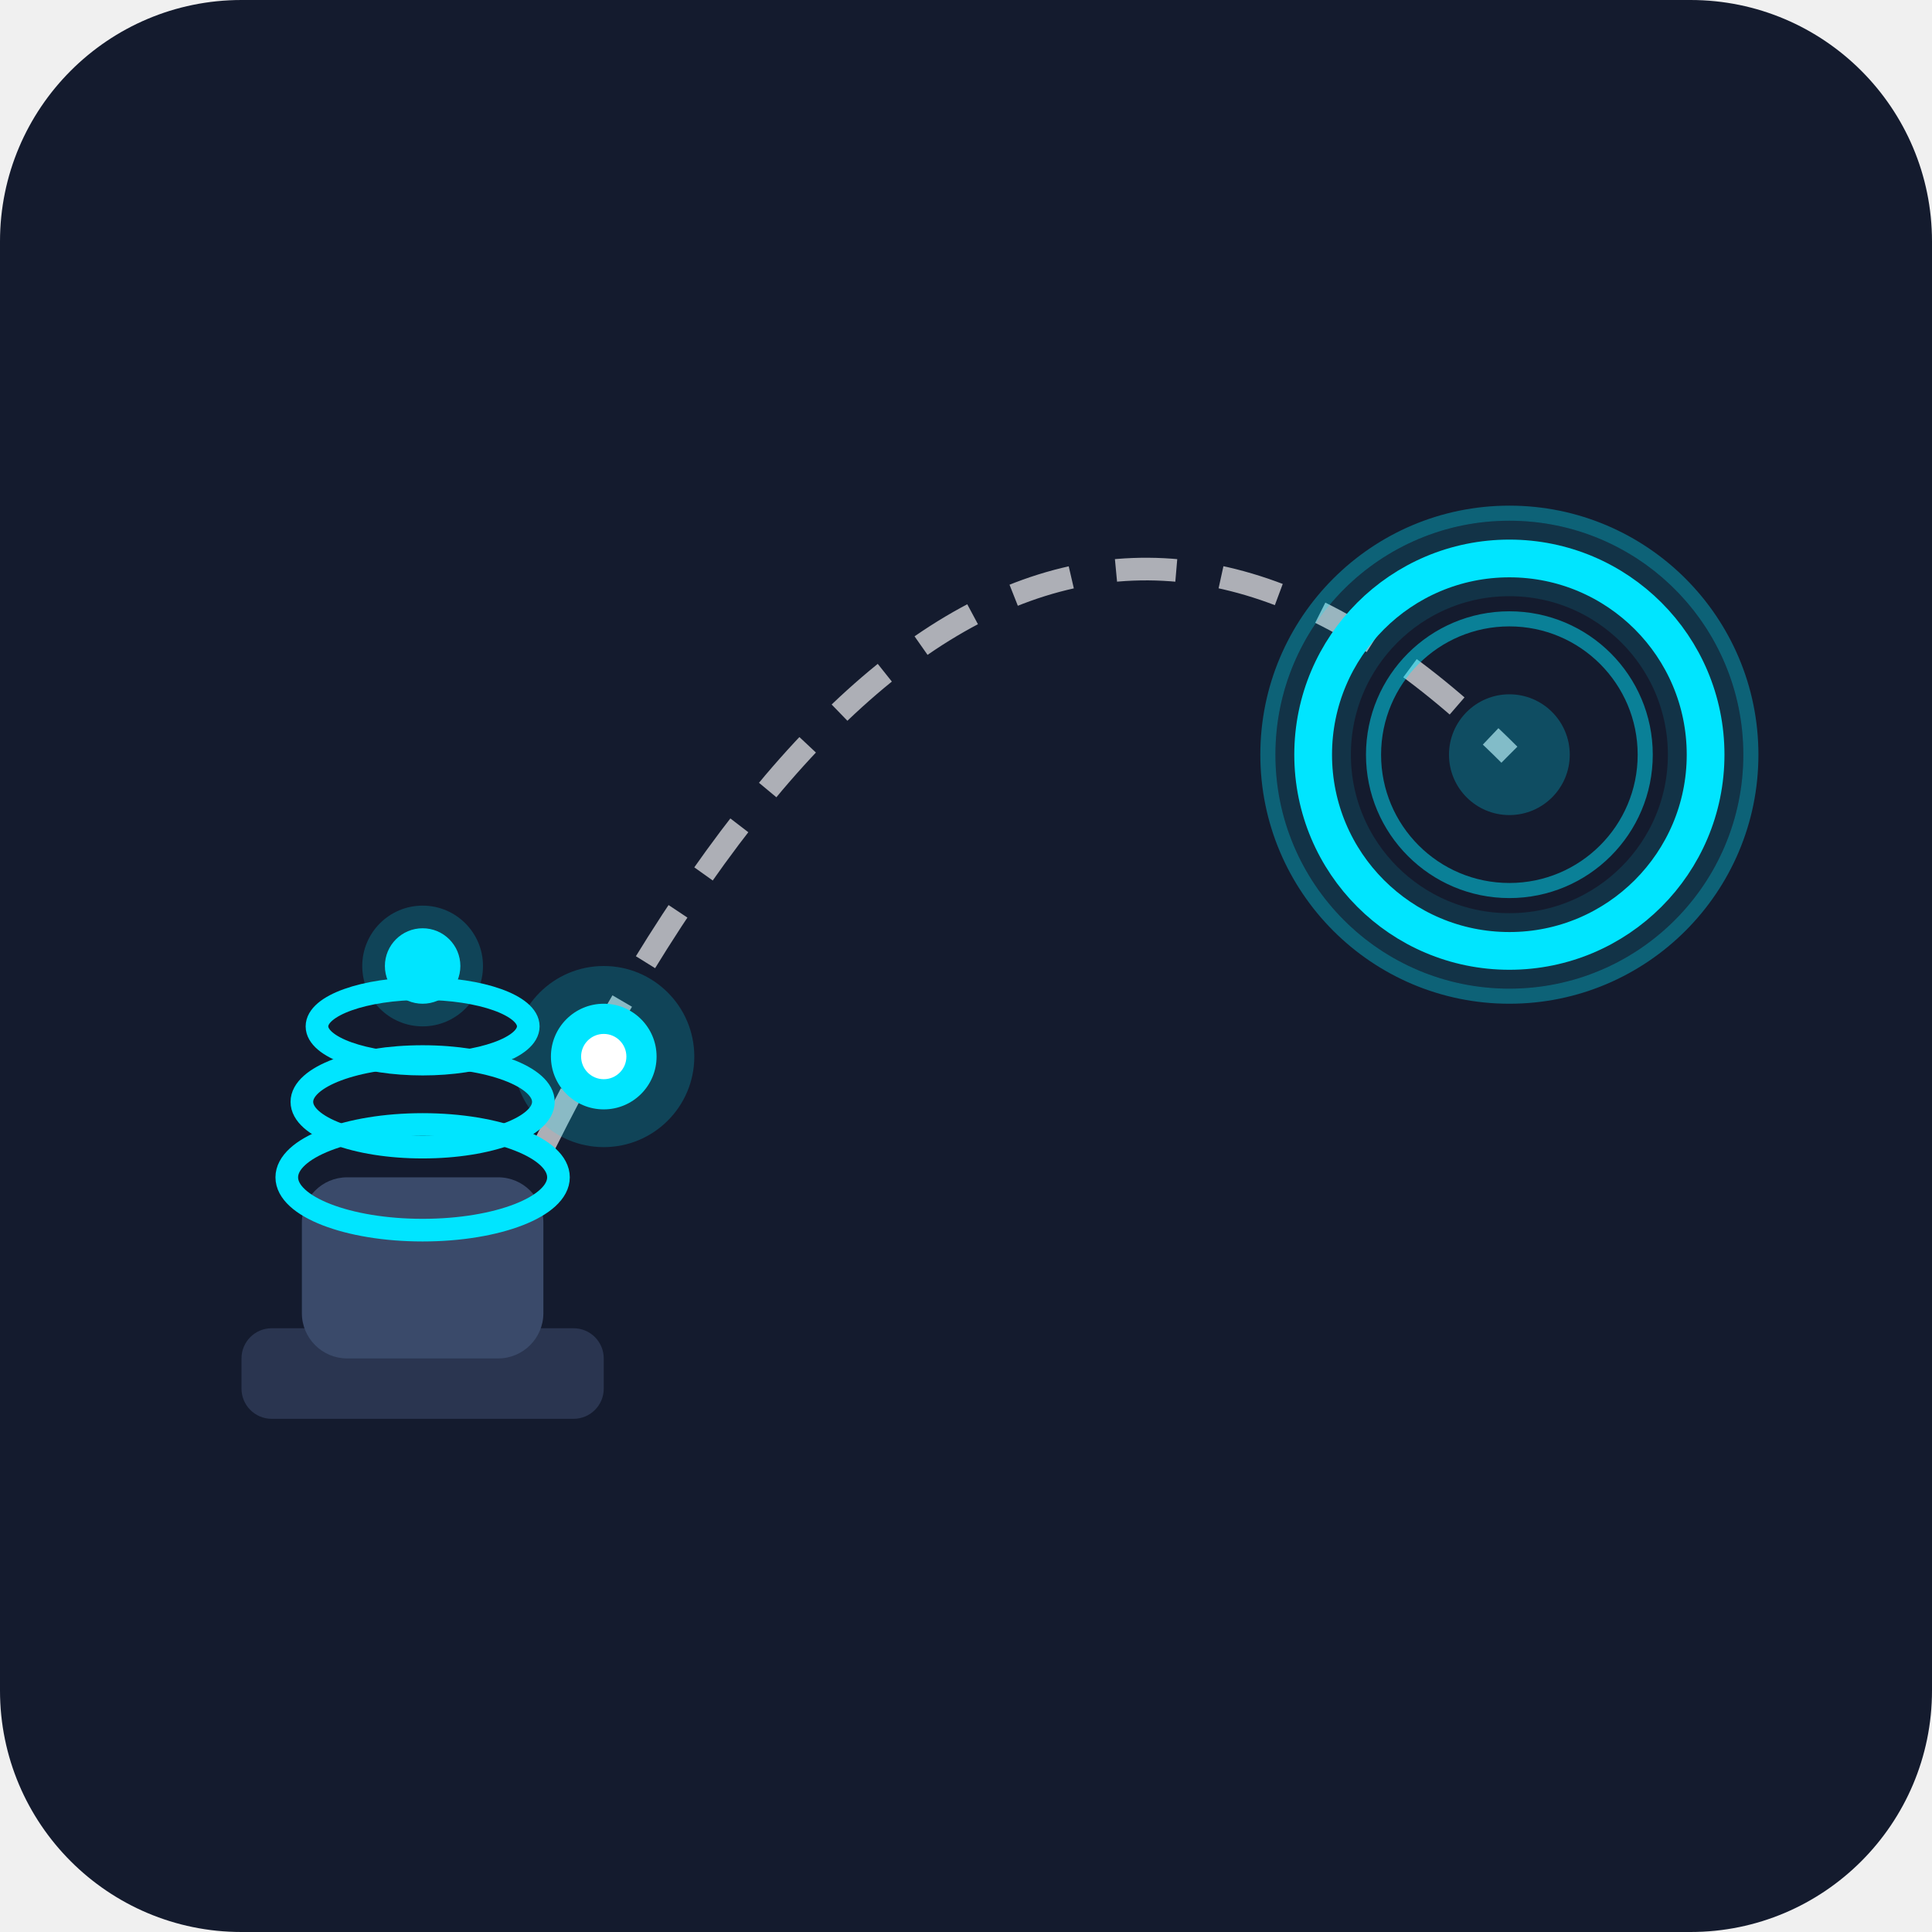
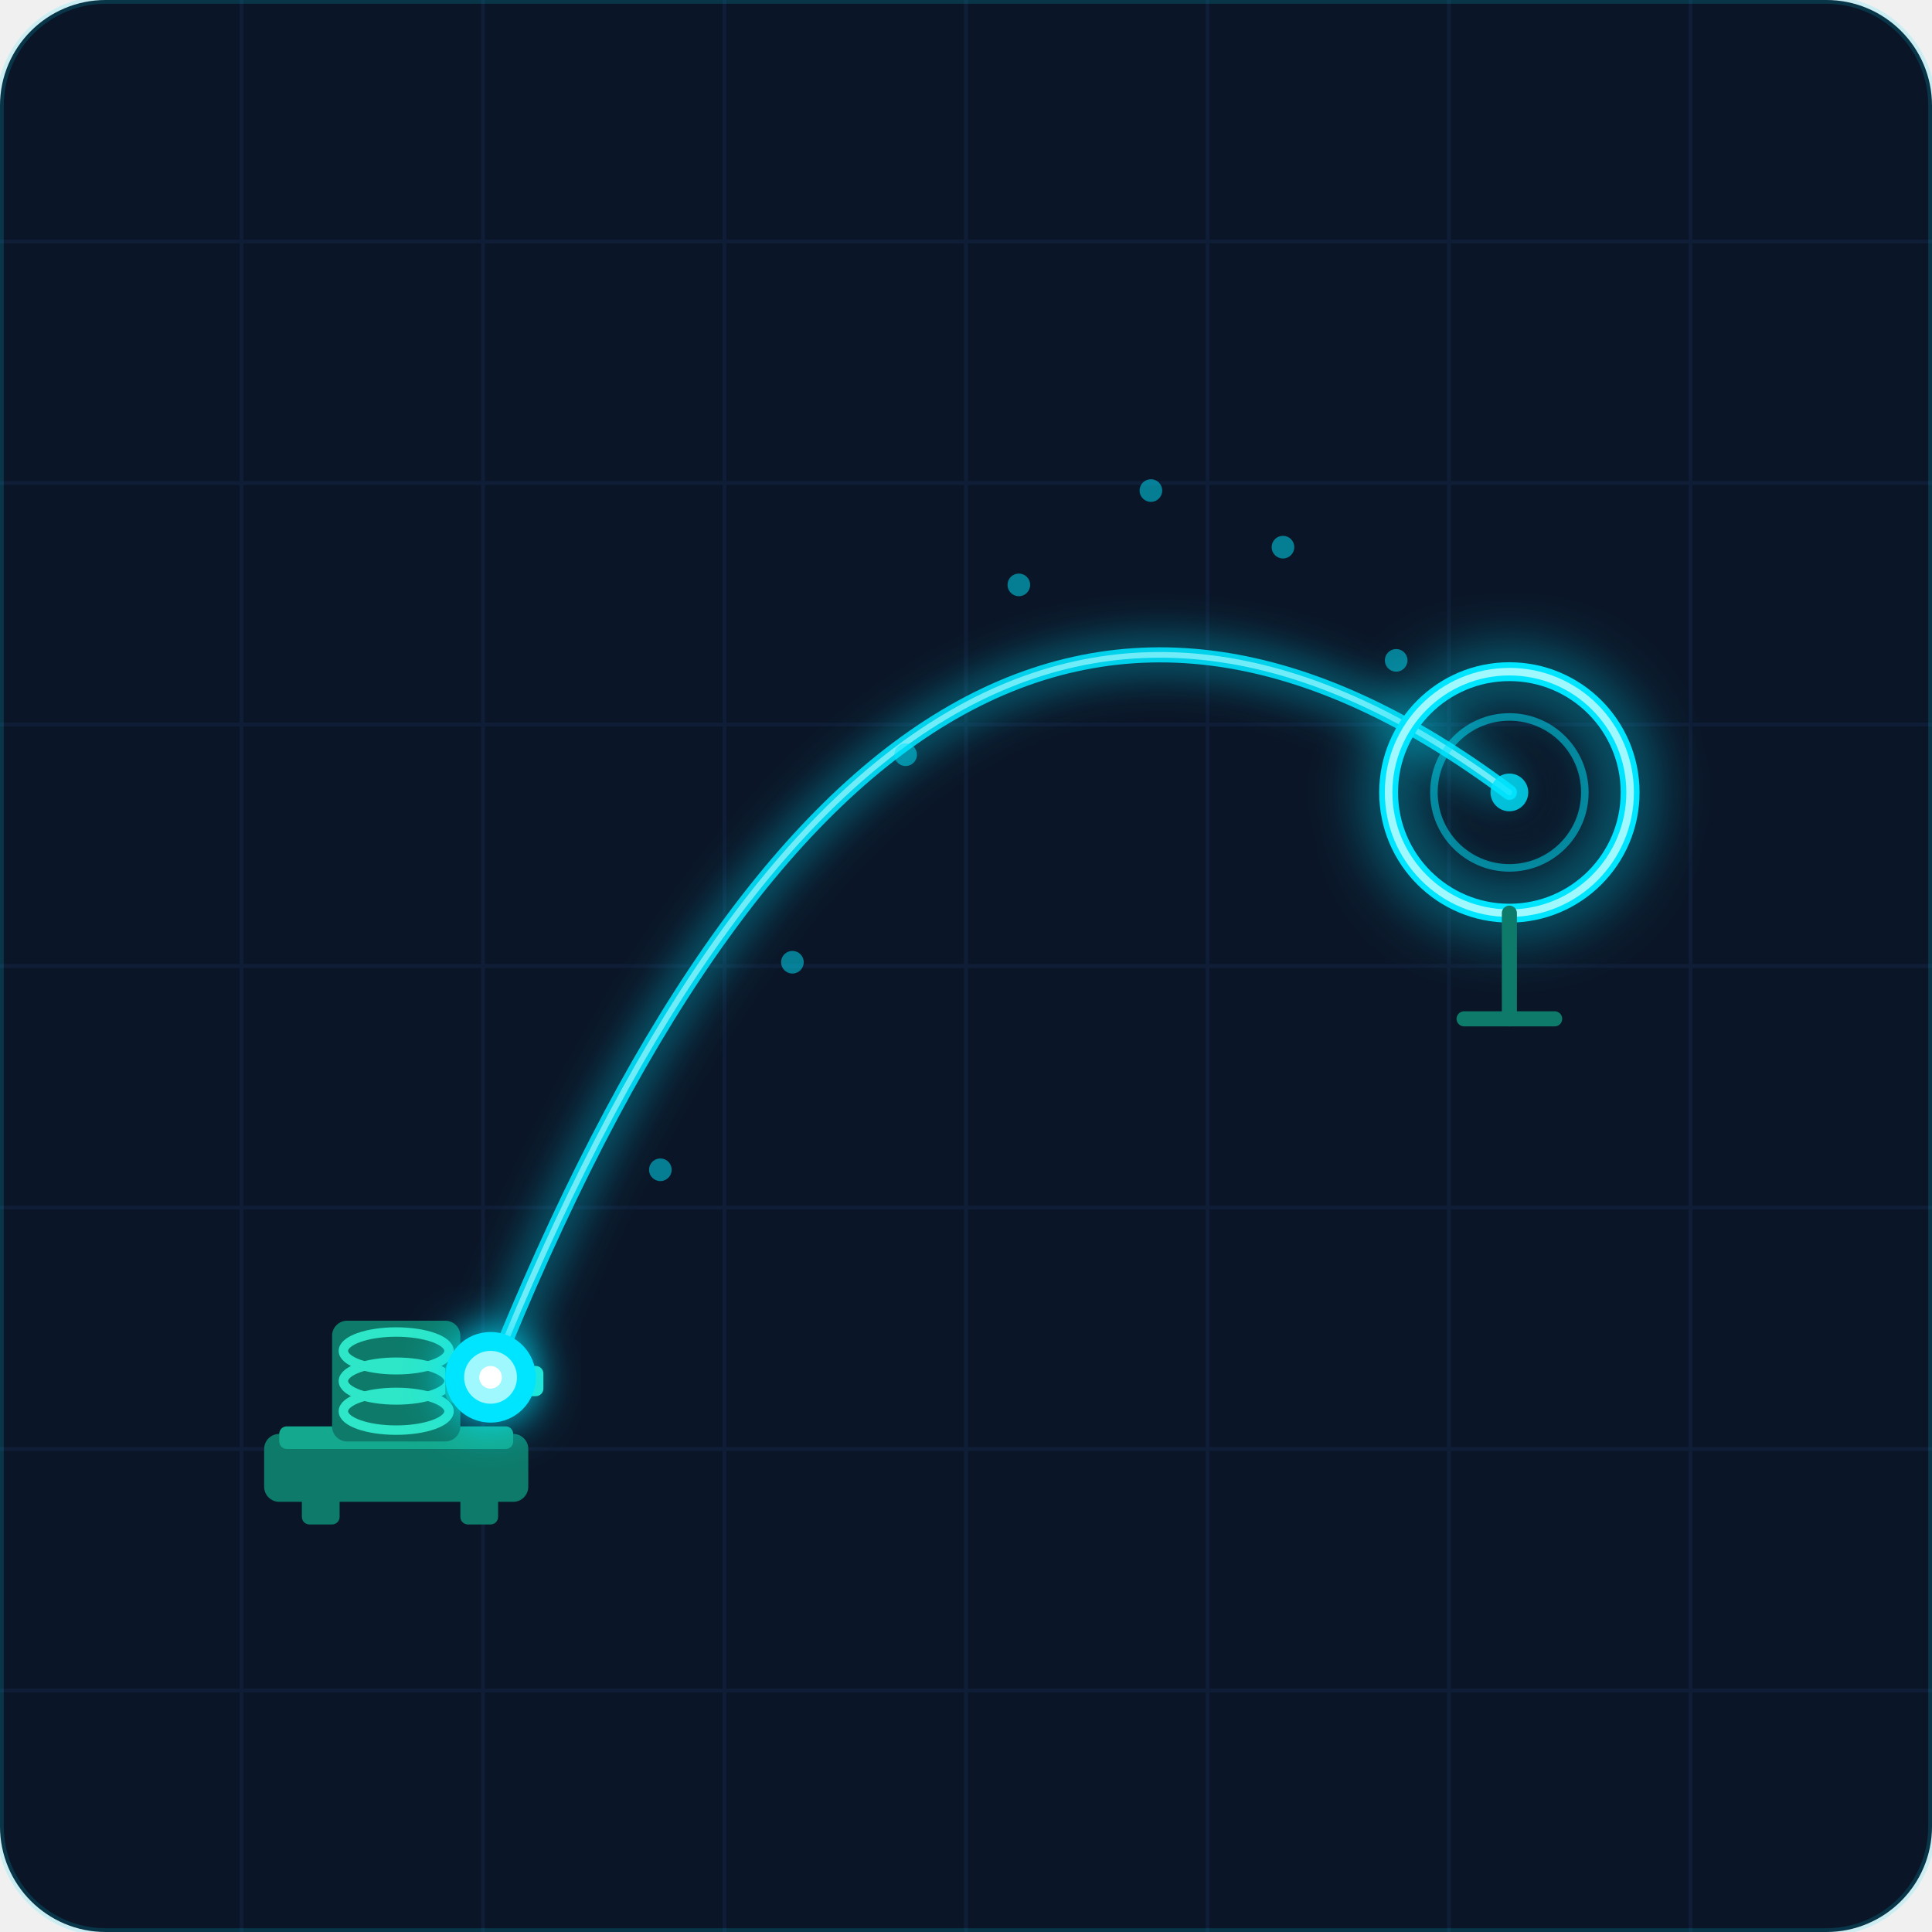
- <svg xmlns="http://www.w3.org/2000/svg" width="128" height="128" viewBox="0 0 128 128">
-   <rect x="0" y="0" width="128" height="128" rx="16" fill="#141b2e" />
-   <path d="M 36 76 Q 66 16 100 50" fill="none" stroke="#ffffff" stroke-width="1.5" stroke-dasharray="4 3" opacity="0.65" />
-   <rect x="16" y="88" width="24" height="6" rx="2" fill="#2a3550" />
-   <rect x="20" y="78" width="16" height="12" rx="3" fill="#3a4a6a" />
-   <ellipse cx="28" cy="78" rx="9" ry="3.5" fill="none" stroke="#00e5ff" stroke-width="1.5" />
-   <ellipse cx="28" cy="73" rx="8" ry="3" fill="none" stroke="#00e5ff" stroke-width="1.5" />
-   <ellipse cx="28" cy="68" rx="7" ry="2.5" fill="none" stroke="#00e5ff" stroke-width="1.5" />
-   <circle cx="28" cy="64" r="2.5" fill="#00e5ff" />
-   <circle cx="28" cy="64" r="4" fill="#00e5ff" opacity="0.2" />
-   <circle cx="40" cy="70" r="6" fill="#00e5ff" opacity="0.2" />
-   <circle cx="40" cy="70" r="3.5" fill="#00e5ff" />
-   <circle cx="40" cy="70" r="1.5" fill="#ffffff" />
-   <circle cx="100" cy="50" r="13" fill="none" stroke="#00e5ff" stroke-width="2.5" />
-   <circle cx="100" cy="50" r="16" fill="none" stroke="#00e5ff" stroke-width="1" opacity="0.35" />
-   <circle cx="100" cy="50" r="9" fill="none" stroke="#00e5ff" stroke-width="1" opacity="0.5" />
-   <circle cx="100" cy="50" r="13" fill="none" stroke="#00e5ff" stroke-width="5" opacity="0.12" />
-   <circle cx="100" cy="50" r="4" fill="#00e5ff" opacity="0.25" />
+ <svg xmlns="http://www.w3.org/2000/svg" width="512" height="512" viewBox="0 0 512 512">
+   <defs>
+     <filter id="glowCyan" x="-50%" y="-50%" width="200%" height="200%">
+       <feGaussianBlur stdDeviation="6" result="blur" />
+       <feMerge>
+         <feMergeNode in="blur" />
+         <feMergeNode in="SourceGraphic" />
+       </feMerge>
+     </filter>
+     <filter id="glowYellow" x="-50%" y="-50%" width="200%" height="200%">
+       <feGaussianBlur stdDeviation="3" result="blur" />
+       <feMerge>
+         <feMergeNode in="blur" />
+         <feMergeNode in="SourceGraphic" />
+       </feMerge>
+     </filter>
+     <filter id="glowRing" x="-50%" y="-50%" width="200%" height="200%">
+       <feGaussianBlur stdDeviation="8" result="blur" />
+       <feMerge>
+         <feMergeNode in="blur" />
+         <feMergeNode in="SourceGraphic" />
+       </feMerge>
+     </filter>
+     <clipPath id="badgeClip">
+       <rect width="512" height="512" rx="28" />
+     </clipPath>
+   </defs>
+   <rect width="512" height="512" rx="28" fill="#0a1628" />
+   <g clip-path="url(#badgeClip)" stroke="#122240" stroke-width="1" opacity="0.6">
+     <line x1="64" y1="0" x2="64" y2="512" />
+     <line x1="128" y1="0" x2="128" y2="512" />
+     <line x1="192" y1="0" x2="192" y2="512" />
+     <line x1="256" y1="0" x2="256" y2="512" />
+     <line x1="320" y1="0" x2="320" y2="512" />
+     <line x1="384" y1="0" x2="384" y2="512" />
+     <line x1="448" y1="0" x2="448" y2="512" />
+     <line x1="0" y1="64" x2="512" y2="64" />
+     <line x1="0" y1="128" x2="512" y2="128" />
+     <line x1="0" y1="192" x2="512" y2="192" />
+     <line x1="0" y1="256" x2="512" y2="256" />
+     <line x1="0" y1="320" x2="512" y2="320" />
+     <line x1="0" y1="384" x2="512" y2="384" />
+     <line x1="0" y1="448" x2="512" y2="448" />
+   </g>
+   <path d="M 130 365 Q 240 90 400 210" fill="none" stroke="#00e5ff" stroke-width="4" stroke-linecap="round" filter="url(#glowCyan)" opacity="0.9" />
+   <path d="M 130 365 Q 240 90 400 210" fill="none" stroke="#a0f8ff" stroke-width="1.5" stroke-linecap="round" opacity="0.7" />
+   <g fill="#00e5ff" opacity="0.5">
+     <circle cx="175" cy="310" r="3" />
+     <circle cx="210" cy="255" r="3" />
+     <circle cx="240" cy="200" r="3" />
+     <circle cx="270" cy="155" r="3" />
+     <circle cx="305" cy="130" r="3" />
+     <circle cx="340" cy="145" r="3" />
+     <circle cx="370" cy="175" r="3" />
+   </g>
+   <g transform="translate(80, 340)">
+     <rect x="-10" y="40" width="70" height="18" rx="4" fill="#0d7a6a" />
+     <rect x="-6" y="38" width="62" height="6" rx="2" fill="#14a88e" />
+     <rect x="8" y="10" width="34" height="32" rx="4" fill="#0d7a6a" />
+     <ellipse cx="25" cy="18" rx="14" ry="5" fill="none" stroke="#2ee6c8" stroke-width="2.5" />
+     <ellipse cx="25" cy="26" rx="14" ry="5" fill="none" stroke="#2ee6c8" stroke-width="2.5" />
+     <ellipse cx="25" cy="34" rx="14" ry="5" fill="none" stroke="#2ee6c8" stroke-width="2.5" />
+     <rect x="38" y="20" width="22" height="12" rx="3" fill="#14a88e" />
+     <rect x="56" y="22" width="8" height="8" rx="2" fill="#2ee6c8" />
+     <rect x="0" y="56" width="10" height="8" rx="2" fill="#0d7a6a" />
+     <rect x="42" y="56" width="10" height="8" rx="2" fill="#0d7a6a" />
+   </g>
+   <circle cx="130" cy="365" r="12" fill="#00e5ff" filter="url(#glowCyan)" />
+   <circle cx="130" cy="365" r="7" fill="#a0f8ff" />
+   <circle cx="130" cy="365" r="3" fill="#ffffff" />
+   <g filter="url(#glowRing)">
+     <circle cx="400" cy="210" r="32" fill="none" stroke="#00e5ff" stroke-width="5" />
+   </g>
+   <circle cx="400" cy="210" r="32" fill="none" stroke="#a0f8ff" stroke-width="2" />
+   <circle cx="400" cy="210" r="20" fill="none" stroke="#00e5ff" stroke-width="2" opacity="0.5" />
+   <circle cx="400" cy="210" r="5" fill="#00e5ff" opacity="0.8" />
+   <line x1="400" y1="242" x2="400" y2="270" stroke="#0d7a6a" stroke-width="4" stroke-linecap="round" />
+   <line x1="388" y1="270" x2="412" y2="270" stroke="#0d7a6a" stroke-width="4" stroke-linecap="round" />
+   <rect width="512" height="512" rx="28" fill="none" stroke="#00e5ff" stroke-width="2" opacity="0.15" />
</svg>
